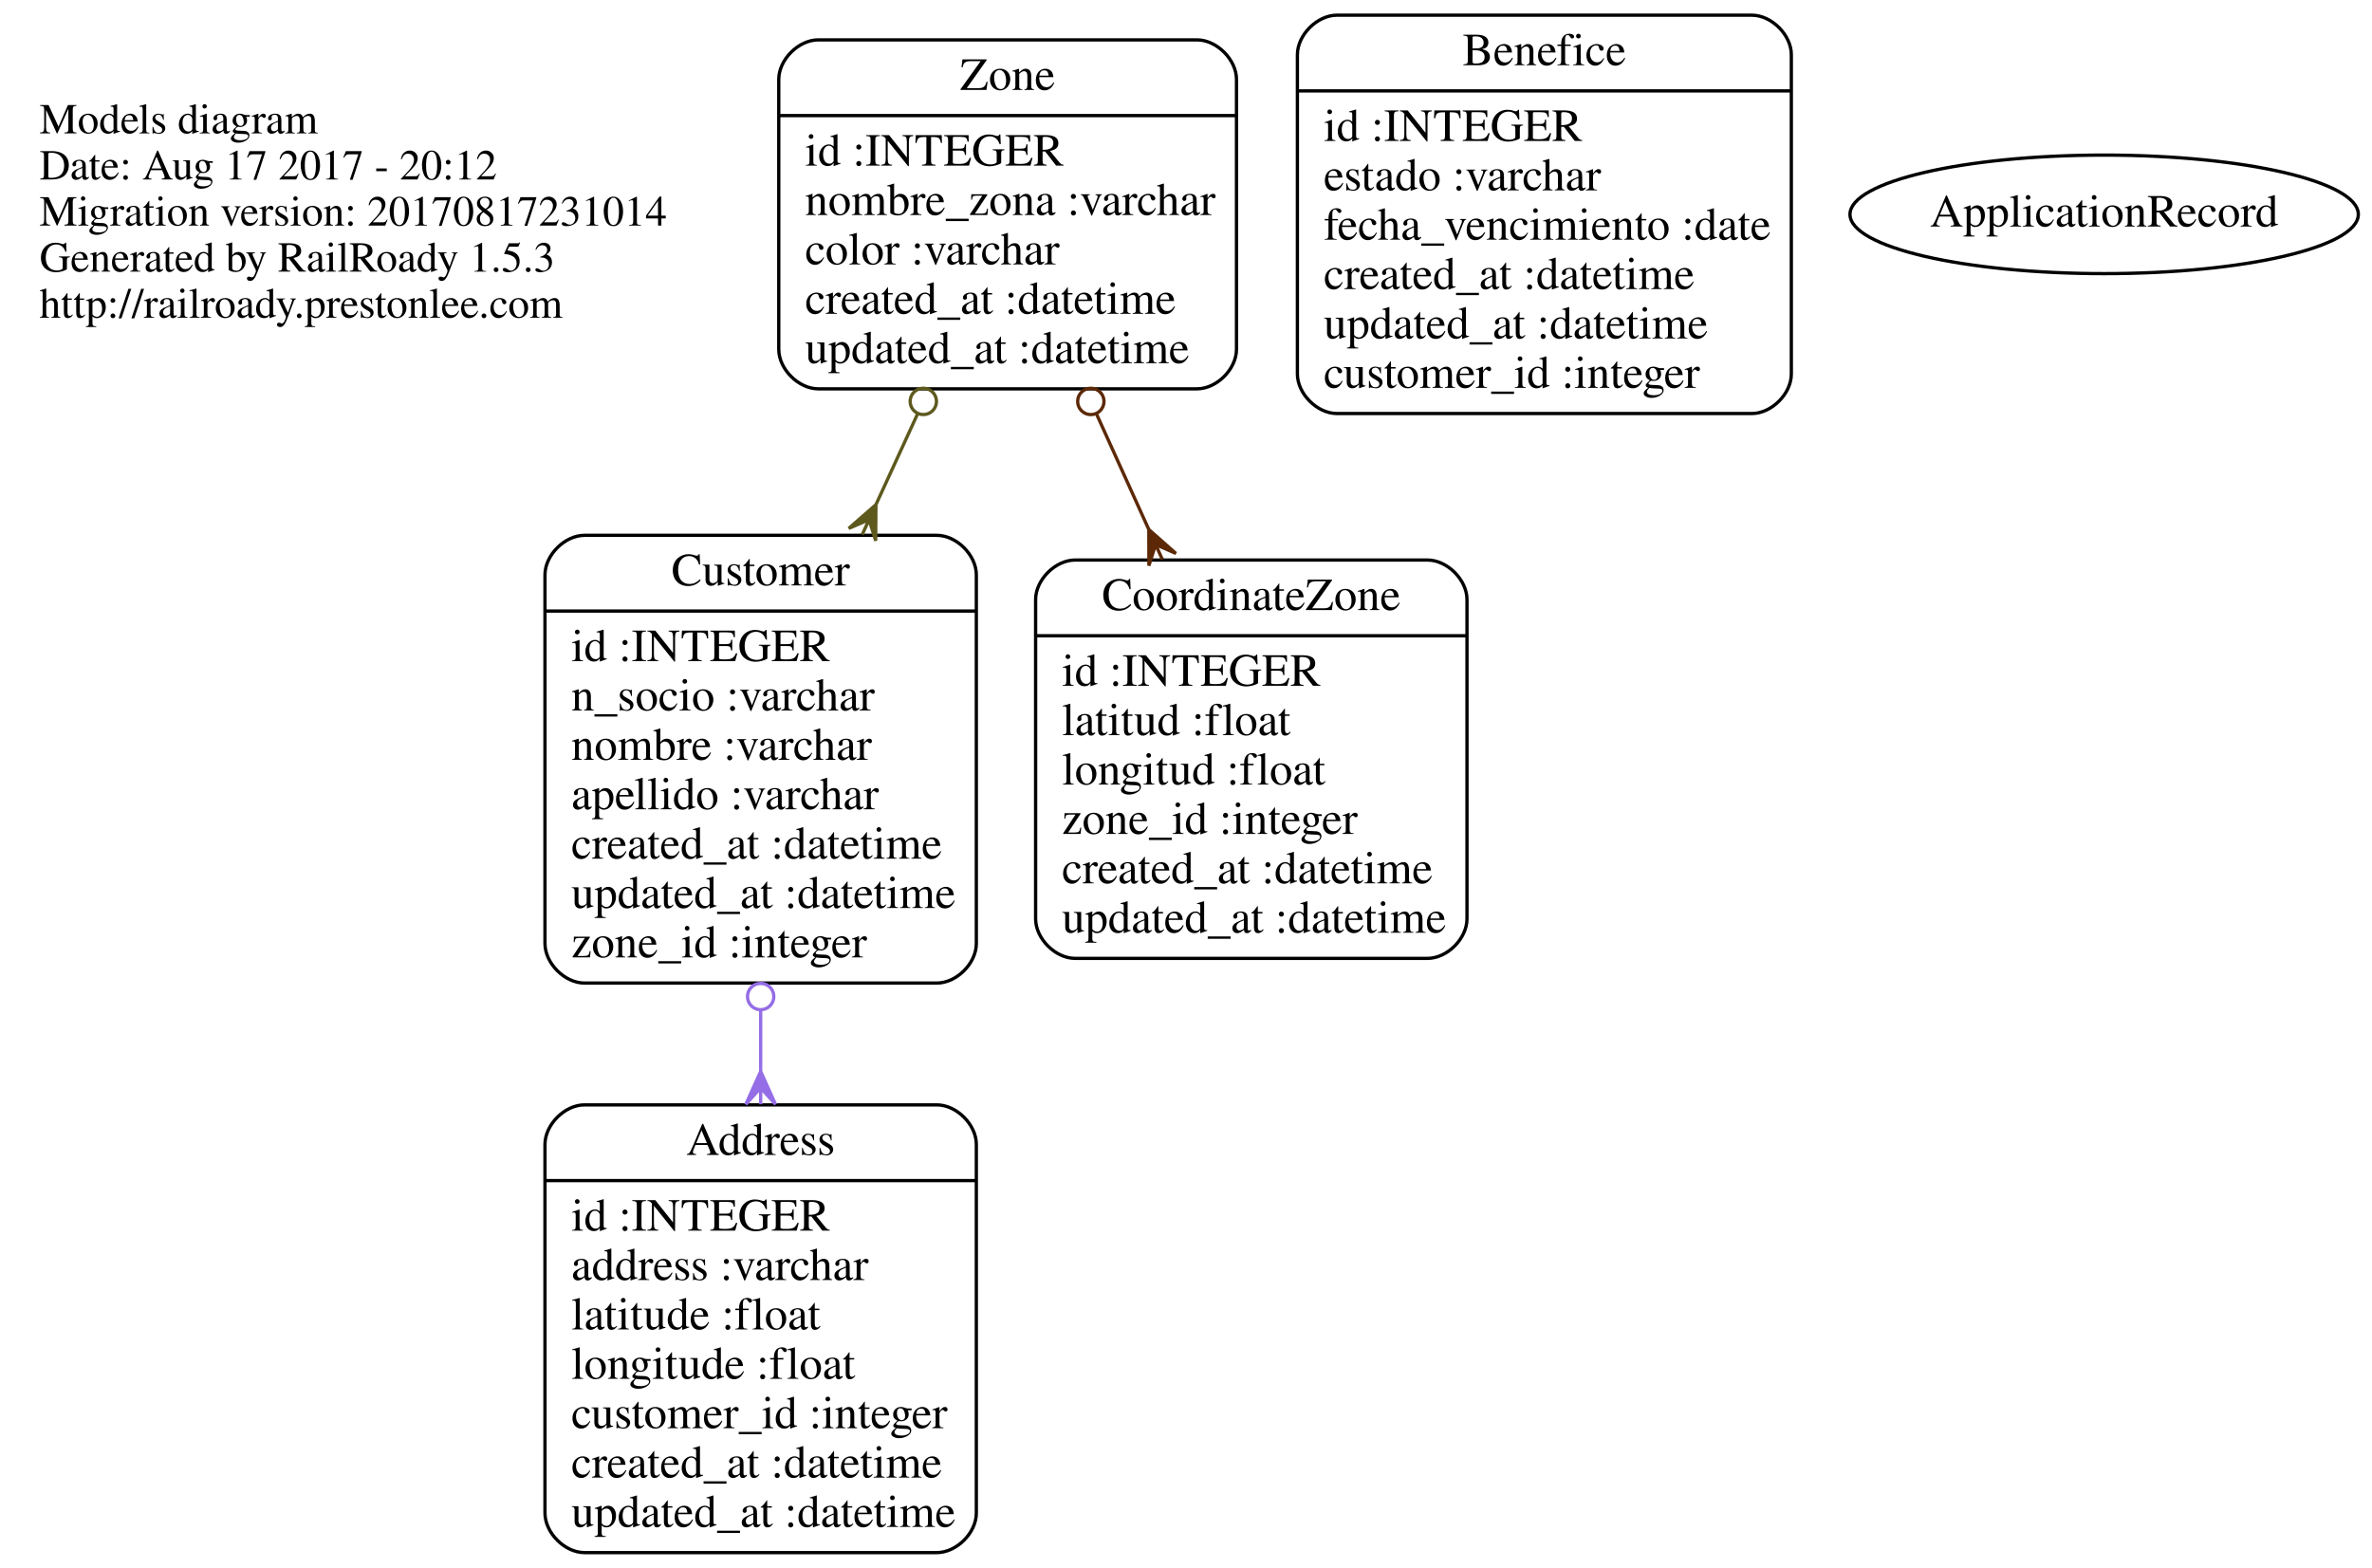
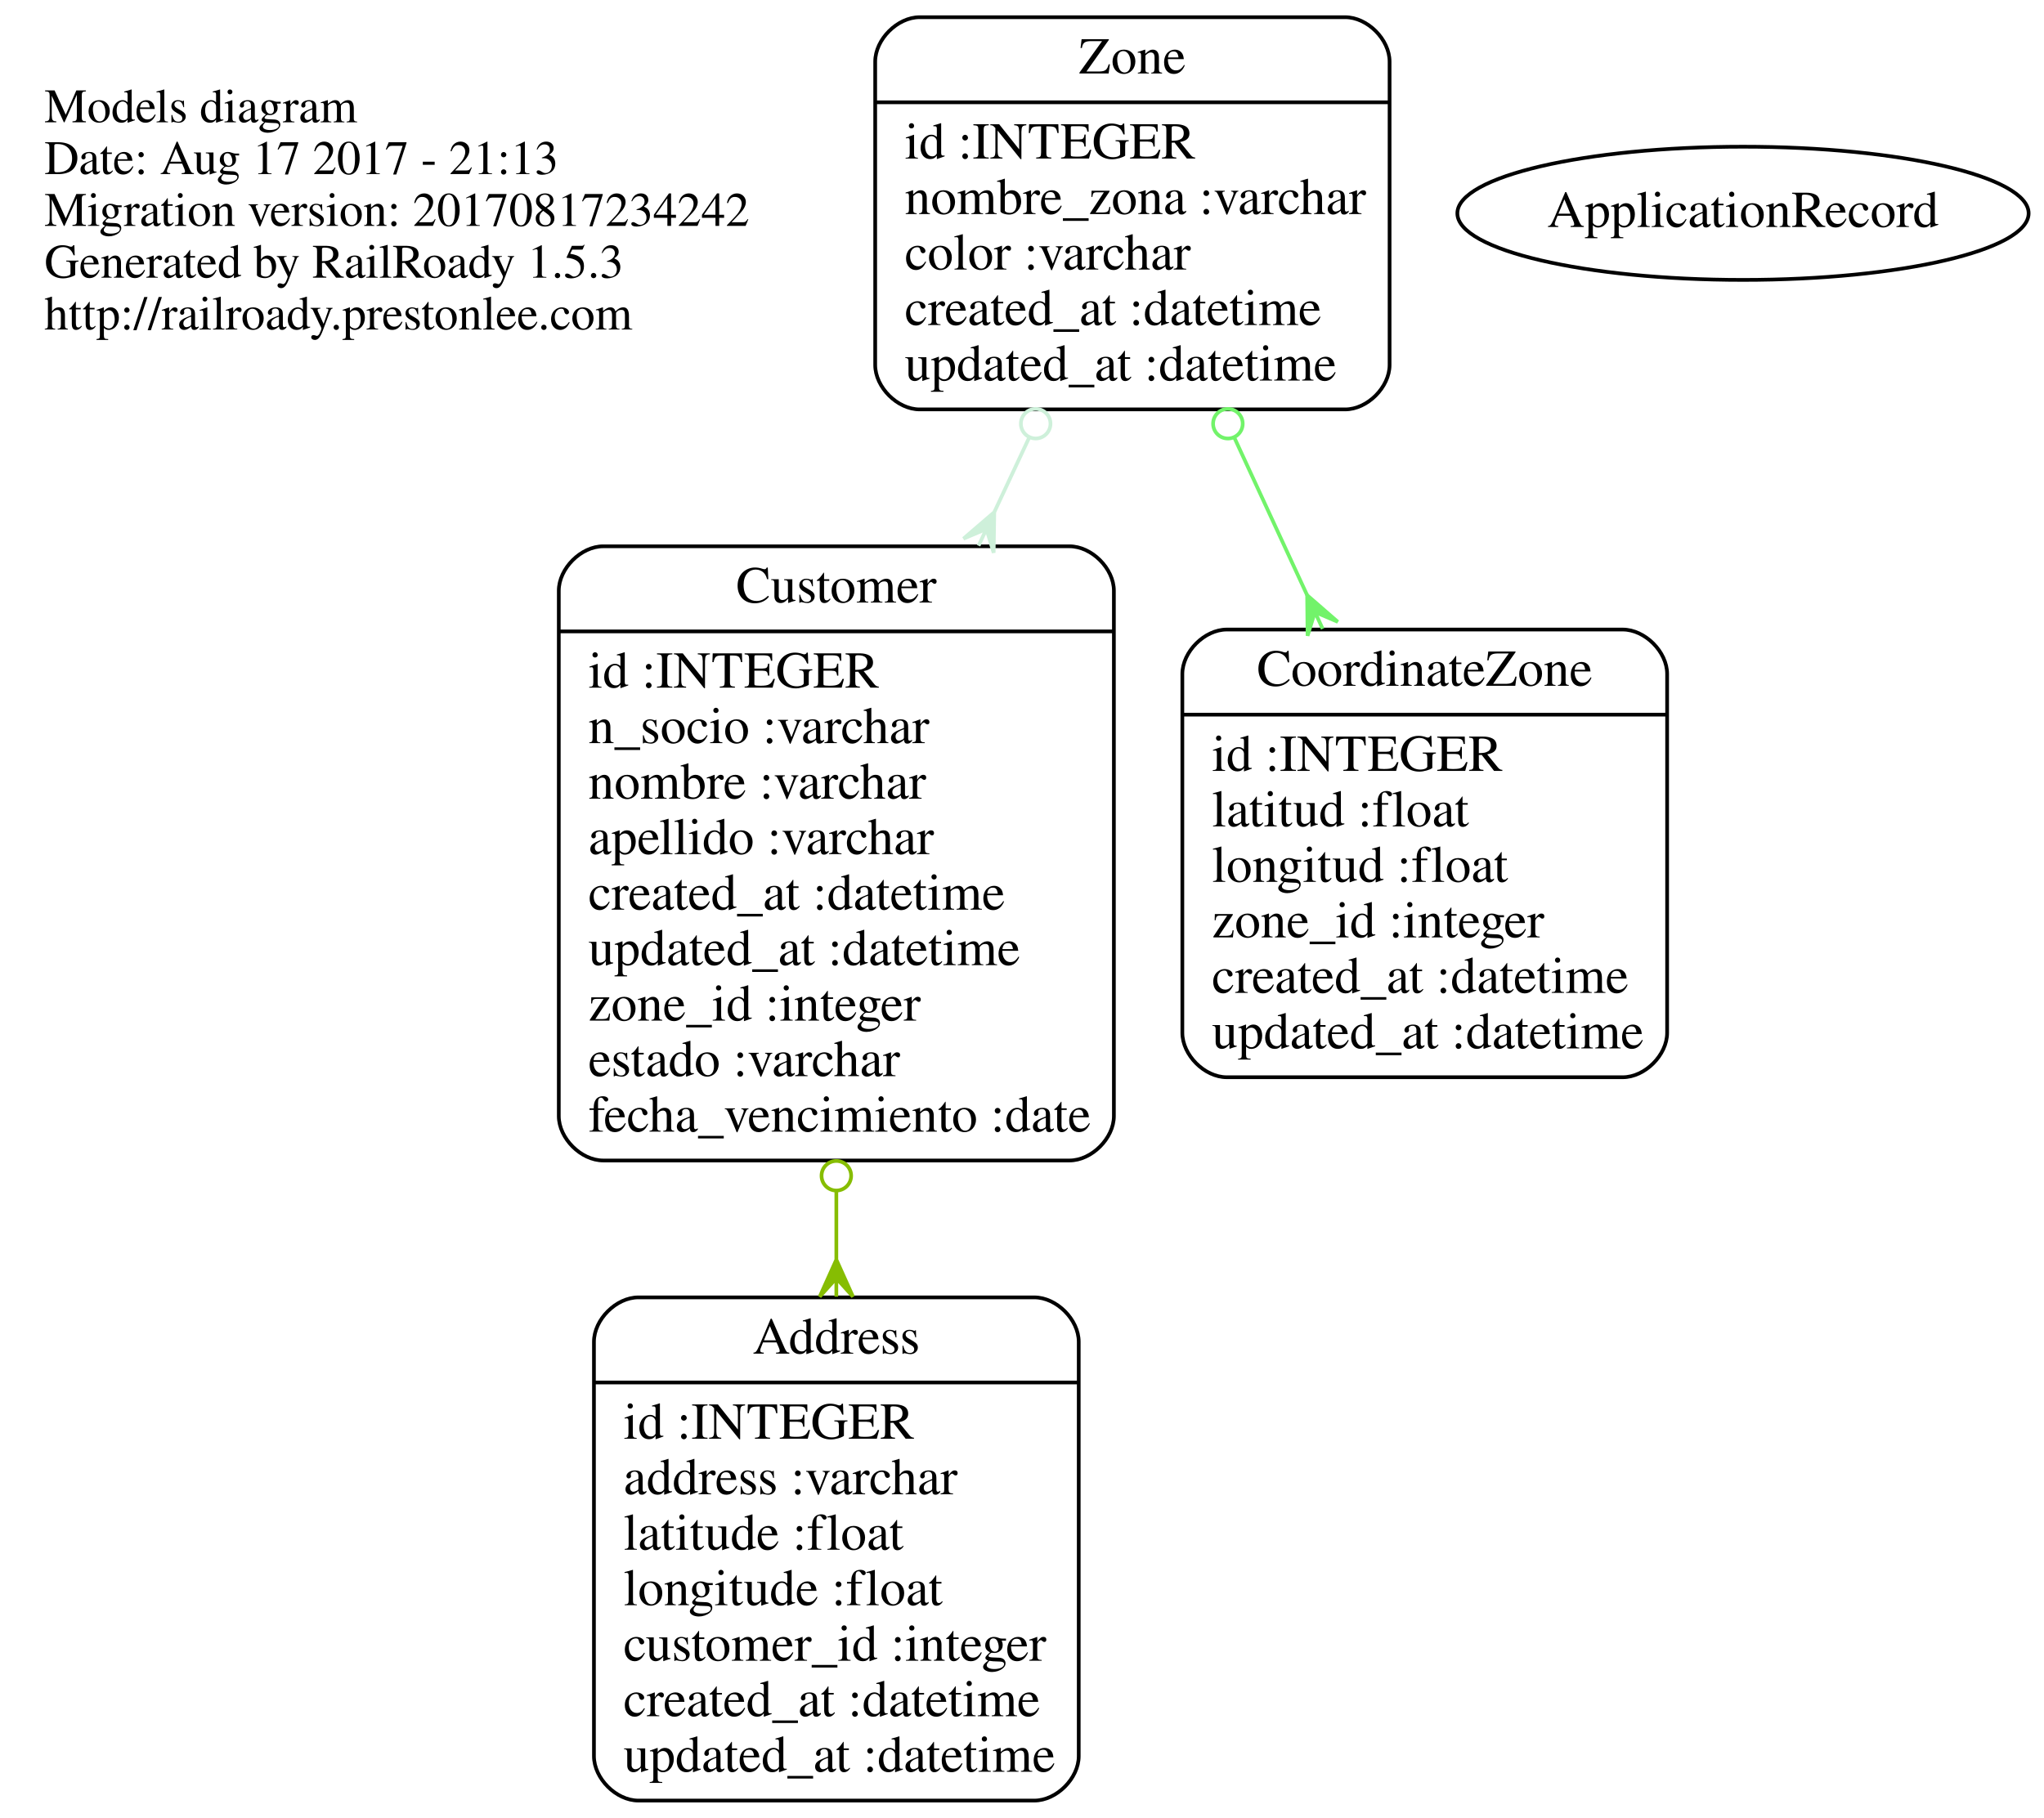
- <svg xmlns="http://www.w3.org/2000/svg" width="720pt" height="476pt" viewBox="0.00 0.00 720.34 476.00">
-   <g id="graph0" class="graph" transform="scale(1 1) rotate(0) translate(4 472)">
-     <polygon fill="none" stroke="none" points="-4,4 -4,-472 716.343,-472 716.343,4 -4,4" />
+ <svg xmlns="http://www.w3.org/2000/svg" width="552pt" height="491pt" viewBox="0.00 0.00 552.34 491.00">
+   <g id="graph0" class="graph" transform="scale(1 1) rotate(0) translate(4 487)">
+     <polygon fill="none" stroke="none" points="-4,4 -4,-487 548.343,-487 548.343,4 -4,4" />
    <g id="node1" class="node">
-       <text text-anchor="start" x="8" y="-431.6" font-family="Times,serif" font-size="13.00">Models diagram</text>
-       <text text-anchor="start" x="8" y="-417.6" font-family="Times,serif" font-size="13.00">Date: Aug 17 2017 - 20:12</text>
-       <text text-anchor="start" x="8" y="-403.6" font-family="Times,serif" font-size="13.00">Migration version: 20170817231014</text>
-       <text text-anchor="start" x="8" y="-389.6" font-family="Times,serif" font-size="13.00">Generated by RailRoady 1.5.3</text>
-       <text text-anchor="start" x="8" y="-375.6" font-family="Times,serif" font-size="13.00">http://railroady.prestonlee.com</text>
+       <text text-anchor="start" x="8" y="-454.1" font-family="Times,serif" font-size="13.00">Models diagram</text>
+       <text text-anchor="start" x="8" y="-440.1" font-family="Times,serif" font-size="13.00">Date: Aug 17 2017 - 21:13</text>
+       <text text-anchor="start" x="8" y="-426.1" font-family="Times,serif" font-size="13.00">Migration version: 20170817234242</text>
+       <text text-anchor="start" x="8" y="-412.1" font-family="Times,serif" font-size="13.00">Generated by RailRoady 1.5.3</text>
+       <text text-anchor="start" x="8" y="-398.1" font-family="Times,serif" font-size="13.00">http://railroady.prestonlee.com</text>
    </g>
    <g id="node2" class="node">
-       <path fill="none" stroke="black" d="M173.5,-0.5C173.5,-0.5 280.5,-0.5 280.5,-0.5 286.5,-0.5 292.5,-6.5 292.5,-12.5 292.5,-12.5 292.5,-124.5 292.5,-124.5 292.5,-130.5 286.5,-136.5 280.5,-136.5 280.5,-136.5 173.5,-136.5 173.5,-136.5 167.5,-136.5 161.5,-130.5 161.5,-124.5 161.5,-124.5 161.5,-12.5 161.5,-12.5 161.5,-6.5 167.5,-0.5 173.5,-0.5" />
-       <text text-anchor="middle" x="227" y="-121.3" font-family="Times,serif" font-size="14.00">Address</text>
-       <polyline fill="none" stroke="black" points="161.5,-113.5 292.5,-113.5 " />
-       <text text-anchor="start" x="169.5" y="-98.3" font-family="Times,serif" font-size="14.00">id :INTEGER</text>
-       <text text-anchor="start" x="169.5" y="-83.3" font-family="Times,serif" font-size="14.00">address :varchar</text>
-       <text text-anchor="start" x="169.5" y="-68.3" font-family="Times,serif" font-size="14.00">latitude :float</text>
-       <text text-anchor="start" x="169.5" y="-53.3" font-family="Times,serif" font-size="14.00">longitude :float</text>
-       <text text-anchor="start" x="169.5" y="-38.3" font-family="Times,serif" font-size="14.00">customer_id :integer</text>
-       <text text-anchor="start" x="169.5" y="-23.3" font-family="Times,serif" font-size="14.00">created_at :datetime</text>
-       <text text-anchor="start" x="169.5" y="-8.3" font-family="Times,serif" font-size="14.00">updated_at :datetime</text>
+       <path fill="none" stroke="black" d="M168.5,-0.5C168.5,-0.5 275.5,-0.5 275.5,-0.5 281.5,-0.5 287.5,-6.5 287.5,-12.5 287.5,-12.5 287.5,-124.5 287.5,-124.5 287.5,-130.5 281.5,-136.5 275.5,-136.5 275.5,-136.5 168.5,-136.5 168.5,-136.5 162.5,-136.5 156.5,-130.5 156.5,-124.5 156.5,-124.5 156.5,-12.5 156.5,-12.5 156.5,-6.5 162.5,-0.5 168.5,-0.5" />
+       <text text-anchor="middle" x="222" y="-121.3" font-family="Times,serif" font-size="14.00">Address</text>
+       <polyline fill="none" stroke="black" points="156.5,-113.5 287.5,-113.5 " />
+       <text text-anchor="start" x="164.5" y="-98.3" font-family="Times,serif" font-size="14.00">id :INTEGER</text>
+       <text text-anchor="start" x="164.5" y="-83.3" font-family="Times,serif" font-size="14.00">address :varchar</text>
+       <text text-anchor="start" x="164.5" y="-68.3" font-family="Times,serif" font-size="14.00">latitude :float</text>
+       <text text-anchor="start" x="164.5" y="-53.3" font-family="Times,serif" font-size="14.00">longitude :float</text>
+       <text text-anchor="start" x="164.5" y="-38.3" font-family="Times,serif" font-size="14.00">customer_id :integer</text>
+       <text text-anchor="start" x="164.5" y="-23.3" font-family="Times,serif" font-size="14.00">created_at :datetime</text>
+       <text text-anchor="start" x="164.5" y="-8.3" font-family="Times,serif" font-size="14.00">updated_at :datetime</text>
    </g>
    <g id="node3" class="node">
-       <path fill="none" stroke="black" d="M173.5,-173.5C173.5,-173.5 280.5,-173.5 280.5,-173.5 286.5,-173.5 292.5,-179.5 292.5,-185.5 292.5,-185.5 292.5,-297.5 292.5,-297.5 292.5,-303.5 286.5,-309.5 280.5,-309.5 280.5,-309.5 173.5,-309.5 173.5,-309.5 167.5,-309.5 161.5,-303.5 161.5,-297.5 161.5,-297.5 161.5,-185.5 161.5,-185.5 161.5,-179.5 167.5,-173.5 173.5,-173.5" />
-       <text text-anchor="middle" x="227" y="-294.3" font-family="Times,serif" font-size="14.00">Customer</text>
-       <polyline fill="none" stroke="black" points="161.5,-286.5 292.5,-286.5 " />
-       <text text-anchor="start" x="169.5" y="-271.3" font-family="Times,serif" font-size="14.00">id :INTEGER</text>
-       <text text-anchor="start" x="169.5" y="-256.3" font-family="Times,serif" font-size="14.00">n_socio :varchar</text>
-       <text text-anchor="start" x="169.5" y="-241.3" font-family="Times,serif" font-size="14.00">nombre :varchar</text>
-       <text text-anchor="start" x="169.5" y="-226.3" font-family="Times,serif" font-size="14.00">apellido :varchar</text>
-       <text text-anchor="start" x="169.5" y="-211.3" font-family="Times,serif" font-size="14.00">created_at :datetime</text>
-       <text text-anchor="start" x="169.5" y="-196.3" font-family="Times,serif" font-size="14.00">updated_at :datetime</text>
-       <text text-anchor="start" x="169.5" y="-181.3" font-family="Times,serif" font-size="14.00">zone_id :integer</text>
+       <path fill="none" stroke="black" d="M159,-173.5C159,-173.5 285,-173.5 285,-173.5 291,-173.5 297,-179.5 297,-185.5 297,-185.5 297,-327.5 297,-327.5 297,-333.5 291,-339.5 285,-339.5 285,-339.5 159,-339.5 159,-339.5 153,-339.5 147,-333.5 147,-327.5 147,-327.5 147,-185.5 147,-185.5 147,-179.5 153,-173.5 159,-173.5" />
+       <text text-anchor="middle" x="222" y="-324.3" font-family="Times,serif" font-size="14.00">Customer</text>
+       <polyline fill="none" stroke="black" points="147,-316.5 297,-316.5 " />
+       <text text-anchor="start" x="155" y="-301.3" font-family="Times,serif" font-size="14.00">id :INTEGER</text>
+       <text text-anchor="start" x="155" y="-286.3" font-family="Times,serif" font-size="14.00">n_socio :varchar</text>
+       <text text-anchor="start" x="155" y="-271.3" font-family="Times,serif" font-size="14.00">nombre :varchar</text>
+       <text text-anchor="start" x="155" y="-256.3" font-family="Times,serif" font-size="14.00">apellido :varchar</text>
+       <text text-anchor="start" x="155" y="-241.3" font-family="Times,serif" font-size="14.00">created_at :datetime</text>
+       <text text-anchor="start" x="155" y="-226.3" font-family="Times,serif" font-size="14.00">updated_at :datetime</text>
+       <text text-anchor="start" x="155" y="-211.3" font-family="Times,serif" font-size="14.00">zone_id :integer</text>
+       <text text-anchor="start" x="155" y="-196.3" font-family="Times,serif" font-size="14.00">estado :varchar</text>
+       <text text-anchor="start" x="155" y="-181.3" font-family="Times,serif" font-size="14.00">fecha_vencimiento :date</text>
    </g>
    <g id="edge1" class="edge">
-       <path fill="none" stroke="#956de6" d="M227,-165.136C227,-159.066 227,-152.927 227,-146.844" />
-       <ellipse fill="none" stroke="#956de6" cx="227" cy="-169.407" rx="4" ry="4" />
-       <polygon fill="#956de6" stroke="#956de6" points="227,-146.68 231.5,-136.68 227,-141.68 227,-136.68 227,-136.68 227,-136.68 227,-141.68 222.5,-136.68 227,-146.68 227,-146.68" />
+       <path fill="none" stroke="#86bd02" d="M222,-165.302C222,-159.129 222,-152.941 222,-146.844" />
+       <ellipse fill="none" stroke="#86bd02" cx="222" cy="-169.376" rx="4" ry="4" />
+       <polygon fill="#86bd02" stroke="#86bd02" points="222,-146.691 226.5,-136.691 222,-141.691 222,-136.691 222,-136.691 222,-136.691 222,-141.691 217.5,-136.691 222,-146.691 222,-146.691" />
    </g>
    <g id="node4" class="node">
-       <path fill="none" stroke="black" d="M402,-346.5C402,-346.5 528,-346.5 528,-346.5 534,-346.5 540,-352.5 540,-358.5 540,-358.5 540,-455.5 540,-455.5 540,-461.5 534,-467.5 528,-467.5 528,-467.5 402,-467.5 402,-467.5 396,-467.5 390,-461.5 390,-455.5 390,-455.5 390,-358.5 390,-358.5 390,-352.5 396,-346.5 402,-346.5" />
-       <text text-anchor="middle" x="465" y="-452.3" font-family="Times,serif" font-size="14.00">Benefice</text>
-       <polyline fill="none" stroke="black" points="390,-444.5 540,-444.5 " />
-       <text text-anchor="start" x="398" y="-429.3" font-family="Times,serif" font-size="14.00">id :INTEGER</text>
-       <text text-anchor="start" x="398" y="-414.3" font-family="Times,serif" font-size="14.00">estado :varchar</text>
-       <text text-anchor="start" x="398" y="-399.3" font-family="Times,serif" font-size="14.00">fecha_vencimiento :date</text>
-       <text text-anchor="start" x="398" y="-384.3" font-family="Times,serif" font-size="14.00">created_at :datetime</text>
-       <text text-anchor="start" x="398" y="-369.3" font-family="Times,serif" font-size="14.00">updated_at :datetime</text>
-       <text text-anchor="start" x="398" y="-354.3" font-family="Times,serif" font-size="14.00">customer_id :integer</text>
+       <path fill="none" stroke="black" d="M244.5,-376.5C244.5,-376.5 359.5,-376.5 359.5,-376.5 365.5,-376.5 371.5,-382.5 371.5,-388.5 371.5,-388.5 371.5,-470.5 371.5,-470.5 371.5,-476.5 365.5,-482.5 359.5,-482.5 359.5,-482.5 244.5,-482.5 244.5,-482.5 238.5,-482.5 232.5,-476.5 232.5,-470.5 232.5,-470.5 232.5,-388.5 232.5,-388.5 232.5,-382.5 238.5,-376.5 244.5,-376.5" />
+       <text text-anchor="middle" x="302" y="-467.3" font-family="Times,serif" font-size="14.00">Zone</text>
+       <polyline fill="none" stroke="black" points="232.5,-459.5 371.5,-459.5 " />
+       <text text-anchor="start" x="240.5" y="-444.3" font-family="Times,serif" font-size="14.00">id :INTEGER</text>
+       <text text-anchor="start" x="240.5" y="-429.3" font-family="Times,serif" font-size="14.00">nombre_zona :varchar</text>
+       <text text-anchor="start" x="240.5" y="-414.3" font-family="Times,serif" font-size="14.00">color :varchar</text>
+       <text text-anchor="start" x="240.5" y="-399.3" font-family="Times,serif" font-size="14.00">created_at :datetime</text>
+       <text text-anchor="start" x="240.5" y="-384.3" font-family="Times,serif" font-size="14.00">updated_at :datetime</text>
+     </g>
+     <g id="edge3" class="edge">
+       <path fill="none" stroke="#cef0da" d="M274.076,-368.812C271.043,-362.329 267.908,-355.628 264.75,-348.878" />
+       <ellipse fill="none" stroke="#cef0da" cx="275.868" cy="-372.642" rx="4" ry="4" />
+       <polygon fill="#cef0da" stroke="#cef0da" points="264.674,-348.716 264.513,-337.751 262.555,-344.187 260.437,-339.658 260.437,-339.658 260.437,-339.658 262.555,-344.187 256.361,-341.565 264.674,-348.716 264.674,-348.716" />
+     </g>
+     <g id="node6" class="node">
+       <path fill="none" stroke="black" d="M327.5,-196C327.5,-196 434.5,-196 434.5,-196 440.5,-196 446.5,-202 446.5,-208 446.5,-208 446.5,-305 446.5,-305 446.5,-311 440.5,-317 434.5,-317 434.5,-317 327.5,-317 327.5,-317 321.5,-317 315.5,-311 315.5,-305 315.5,-305 315.5,-208 315.5,-208 315.5,-202 321.5,-196 327.5,-196" />
+       <text text-anchor="middle" x="381" y="-301.8" font-family="Times,serif" font-size="14.00">CoordinateZone</text>
+       <polyline fill="none" stroke="black" points="315.5,-294 446.5,-294 " />
+       <text text-anchor="start" x="323.5" y="-278.8" font-family="Times,serif" font-size="14.00">id :INTEGER</text>
+       <text text-anchor="start" x="323.5" y="-263.8" font-family="Times,serif" font-size="14.00">latitud :float</text>
+       <text text-anchor="start" x="323.5" y="-248.8" font-family="Times,serif" font-size="14.00">longitud :float</text>
+       <text text-anchor="start" x="323.5" y="-233.8" font-family="Times,serif" font-size="14.00">zone_id :integer</text>
+       <text text-anchor="start" x="323.5" y="-218.8" font-family="Times,serif" font-size="14.00">created_at :datetime</text>
+       <text text-anchor="start" x="323.5" y="-203.8" font-family="Times,serif" font-size="14.00">updated_at :datetime</text>
+     </g>
+     <g id="edge2" class="edge">
+       <path fill="none" stroke="#72f36a" d="M329.623,-368.708C335.949,-355.015 342.723,-340.352 349.209,-326.314" />
+       <ellipse fill="none" stroke="#72f36a" cx="327.809" cy="-372.634" rx="4" ry="4" />
+       <polygon fill="#72f36a" stroke="#72f36a" points="349.228,-326.273 357.507,-319.082 351.325,-321.734 353.422,-317.195 353.422,-317.195 353.422,-317.195 351.325,-321.734 349.337,-315.308 349.228,-326.273 349.228,-326.273" />
    </g>
    <g id="node5" class="node">
-       <path fill="none" stroke="black" d="M244.5,-354C244.5,-354 359.5,-354 359.5,-354 365.5,-354 371.5,-360 371.5,-366 371.5,-366 371.5,-448 371.5,-448 371.5,-454 365.5,-460 359.5,-460 359.5,-460 244.5,-460 244.5,-460 238.5,-460 232.5,-454 232.5,-448 232.5,-448 232.5,-366 232.5,-366 232.5,-360 238.5,-354 244.5,-354" />
-       <text text-anchor="middle" x="302" y="-444.8" font-family="Times,serif" font-size="14.00">Zone</text>
-       <polyline fill="none" stroke="black" points="232.5,-437 371.5,-437 " />
-       <text text-anchor="start" x="240.5" y="-421.8" font-family="Times,serif" font-size="14.00">id :INTEGER</text>
-       <text text-anchor="start" x="240.5" y="-406.8" font-family="Times,serif" font-size="14.00">nombre_zona :varchar</text>
-       <text text-anchor="start" x="240.5" y="-391.8" font-family="Times,serif" font-size="14.00">color :varchar</text>
-       <text text-anchor="start" x="240.5" y="-376.8" font-family="Times,serif" font-size="14.00">created_at :datetime</text>
-       <text text-anchor="start" x="240.5" y="-361.8" font-family="Times,serif" font-size="14.00">updated_at :datetime</text>
-     </g>
-     <g id="edge3" class="edge">
-       <path fill="none" stroke="#5d591d" d="M274.698,-346.481C270.589,-337.525 266.304,-328.183 262.061,-318.932" />
-       <ellipse fill="none" stroke="#5d591d" cx="276.396" cy="-350.182" rx="4" ry="4" />
-       <polygon fill="#5d591d" stroke="#5d591d" points="262.009,-318.819 261.93,-307.854 259.924,-314.274 257.839,-309.73 257.839,-309.73 257.839,-309.73 259.924,-314.274 253.749,-311.606 262.009,-318.819 262.009,-318.819" />
-     </g>
-     <g id="node7" class="node">
-       <path fill="none" stroke="black" d="M322.5,-181C322.5,-181 429.5,-181 429.5,-181 435.5,-181 441.5,-187 441.5,-193 441.5,-193 441.5,-290 441.5,-290 441.5,-296 435.5,-302 429.5,-302 429.5,-302 322.5,-302 322.5,-302 316.5,-302 310.5,-296 310.5,-290 310.5,-290 310.5,-193 310.5,-193 310.5,-187 316.5,-181 322.5,-181" />
-       <text text-anchor="middle" x="376" y="-286.8" font-family="Times,serif" font-size="14.00">CoordinateZone</text>
-       <polyline fill="none" stroke="black" points="310.5,-279 441.5,-279 " />
-       <text text-anchor="start" x="318.5" y="-263.8" font-family="Times,serif" font-size="14.00">id :INTEGER</text>
-       <text text-anchor="start" x="318.5" y="-248.8" font-family="Times,serif" font-size="14.00">latitud :float</text>
-       <text text-anchor="start" x="318.5" y="-233.8" font-family="Times,serif" font-size="14.00">longitud :float</text>
-       <text text-anchor="start" x="318.5" y="-218.8" font-family="Times,serif" font-size="14.00">zone_id :integer</text>
-       <text text-anchor="start" x="318.5" y="-203.8" font-family="Times,serif" font-size="14.00">created_at :datetime</text>
-       <text text-anchor="start" x="318.5" y="-188.8" font-family="Times,serif" font-size="14.00">updated_at :datetime</text>
-     </g>
-     <g id="edge2" class="edge">
-       <path fill="none" stroke="#5c2806" d="M328.983,-346.382C334.13,-335.009 339.557,-323.018 344.823,-311.384" />
-       <ellipse fill="none" stroke="#5c2806" cx="327.267" cy="-350.174" rx="4" ry="4" />
-       <polygon fill="#5c2806" stroke="#5c2806" points="344.88,-311.259 353.103,-304.004 346.941,-306.704 349.003,-302.149 349.003,-302.149 349.003,-302.149 346.941,-306.704 344.903,-300.293 344.88,-311.259 344.88,-311.259" />
-     </g>
-     <g id="node6" class="node">
-       <ellipse fill="none" stroke="black" cx="635" cy="-407" rx="77.187" ry="18" />
-       <text text-anchor="middle" x="635" y="-403.3" font-family="Times,serif" font-size="14.00">ApplicationRecord</text>
+       <ellipse fill="none" stroke="black" cx="467" cy="-429.5" rx="77.187" ry="18" />
+       <text text-anchor="middle" x="467" y="-425.8" font-family="Times,serif" font-size="14.00">ApplicationRecord</text>
    </g>
  </g>
</svg>
